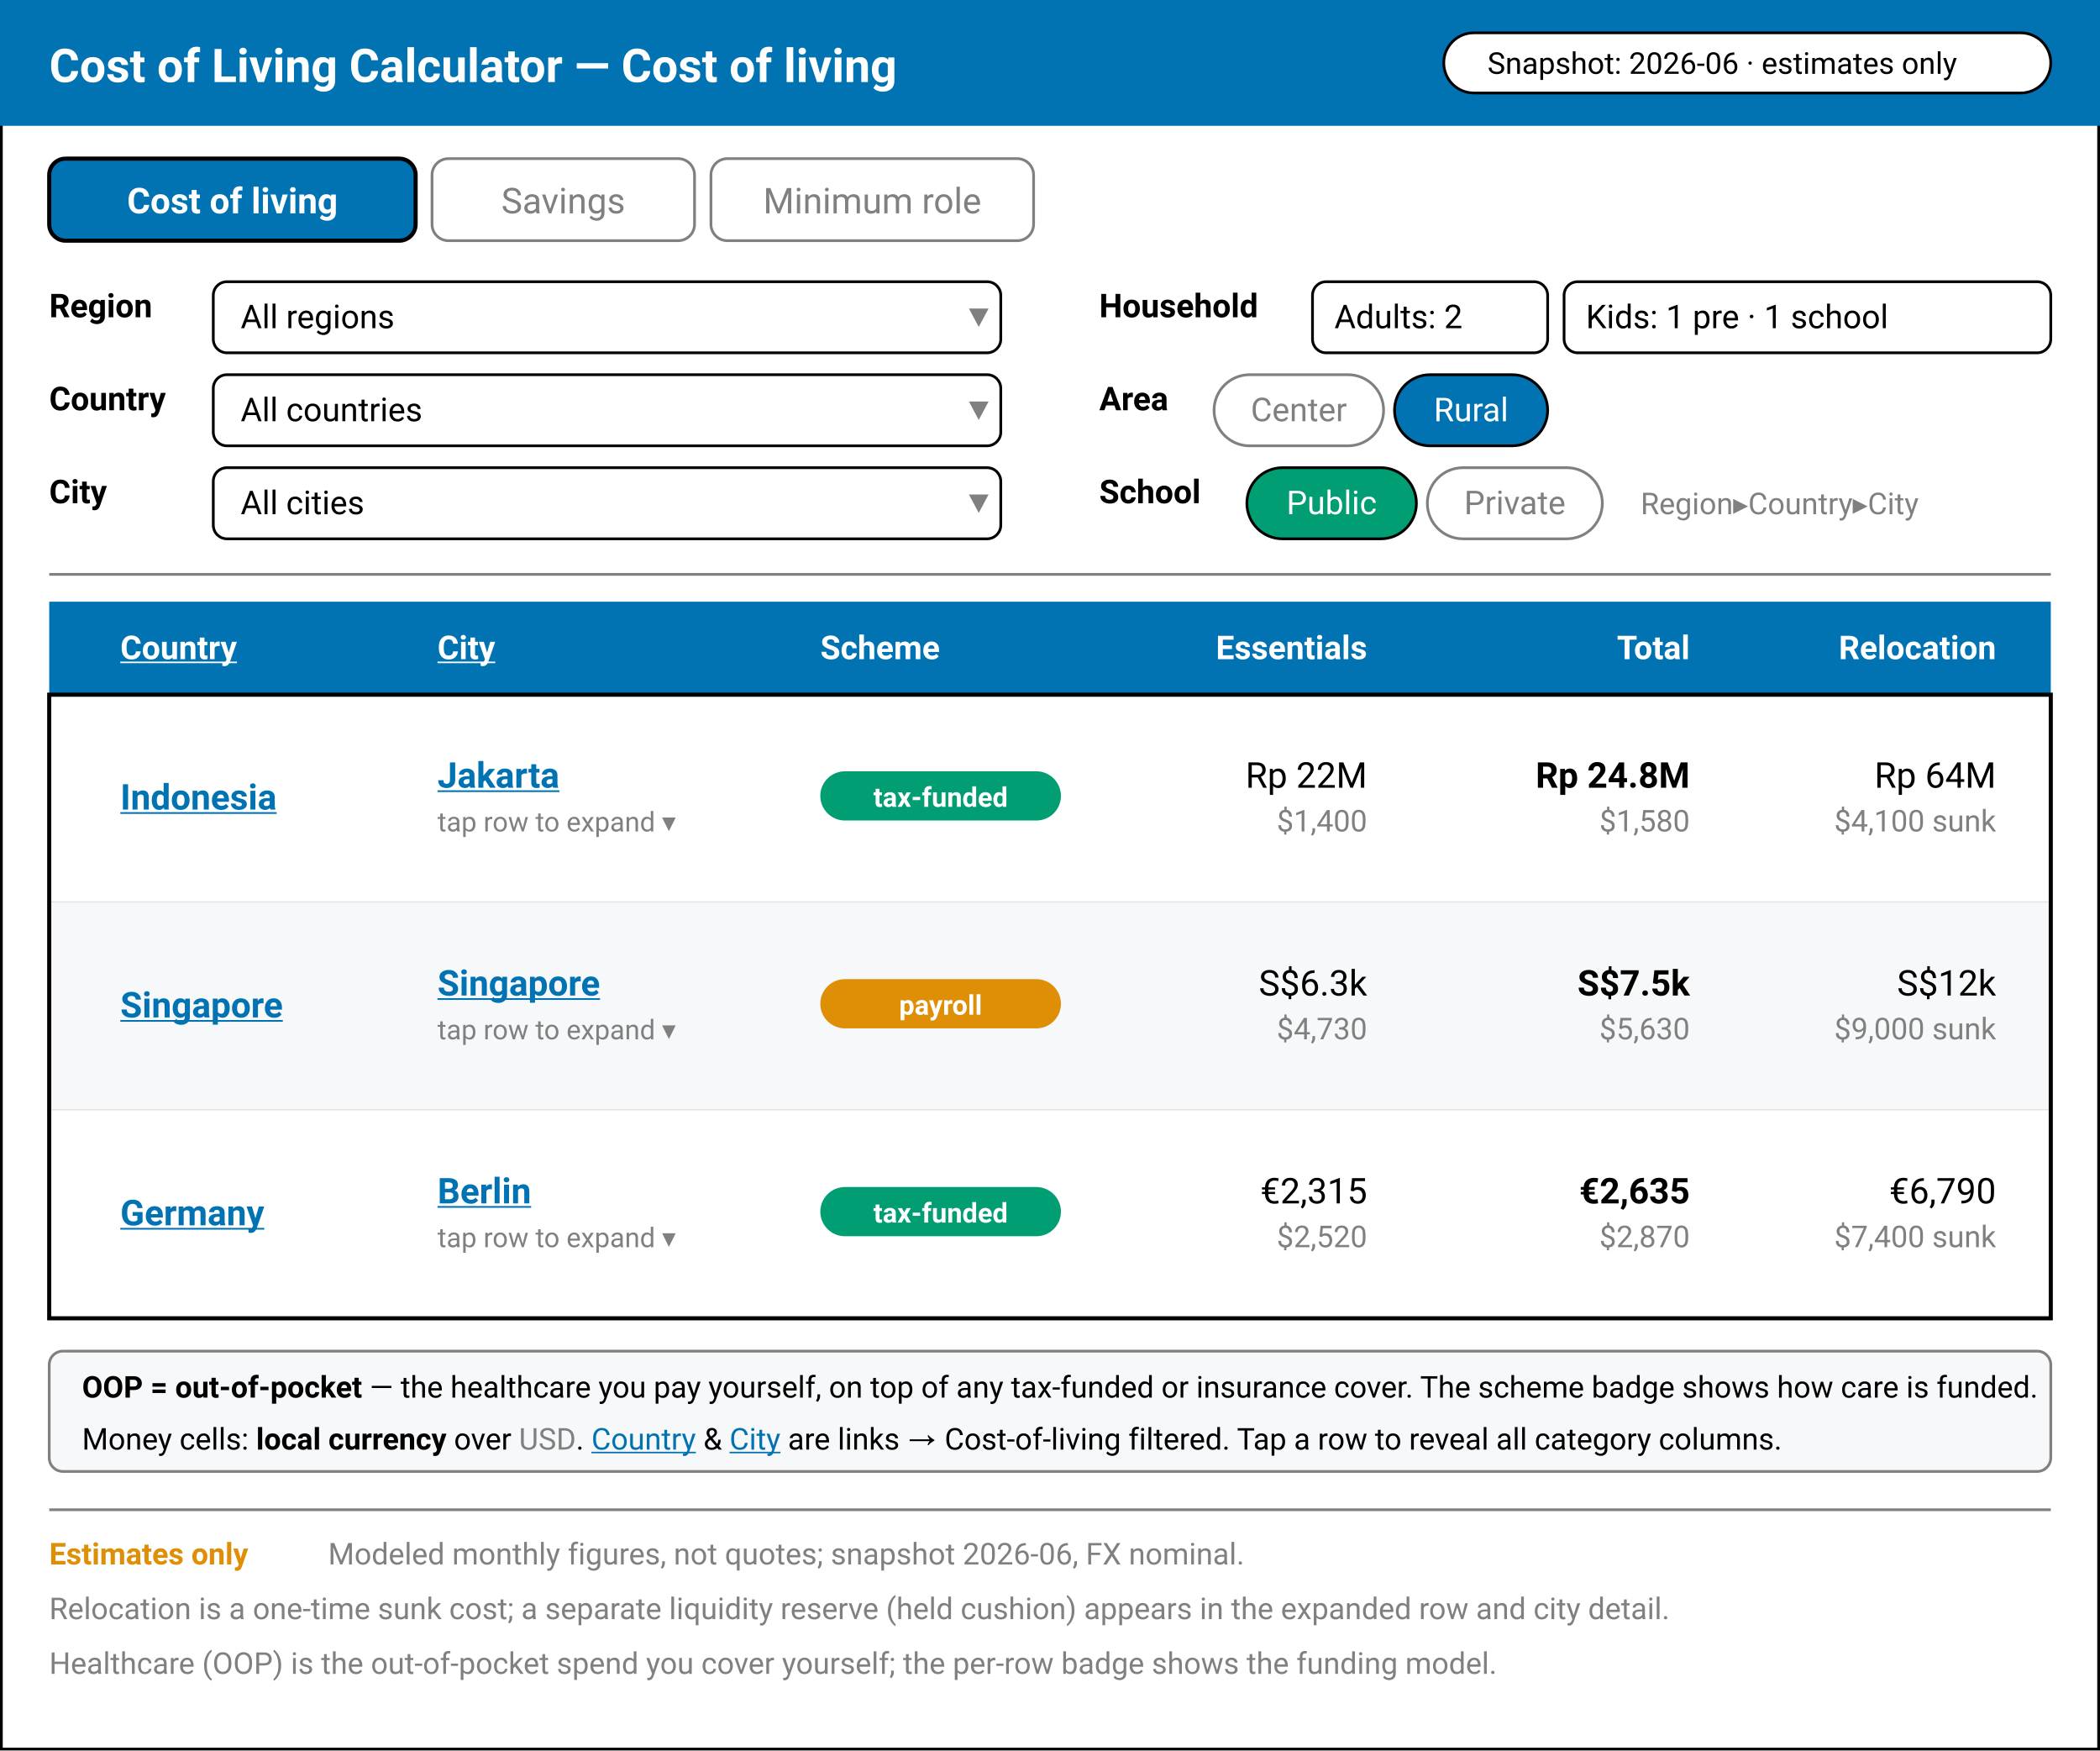
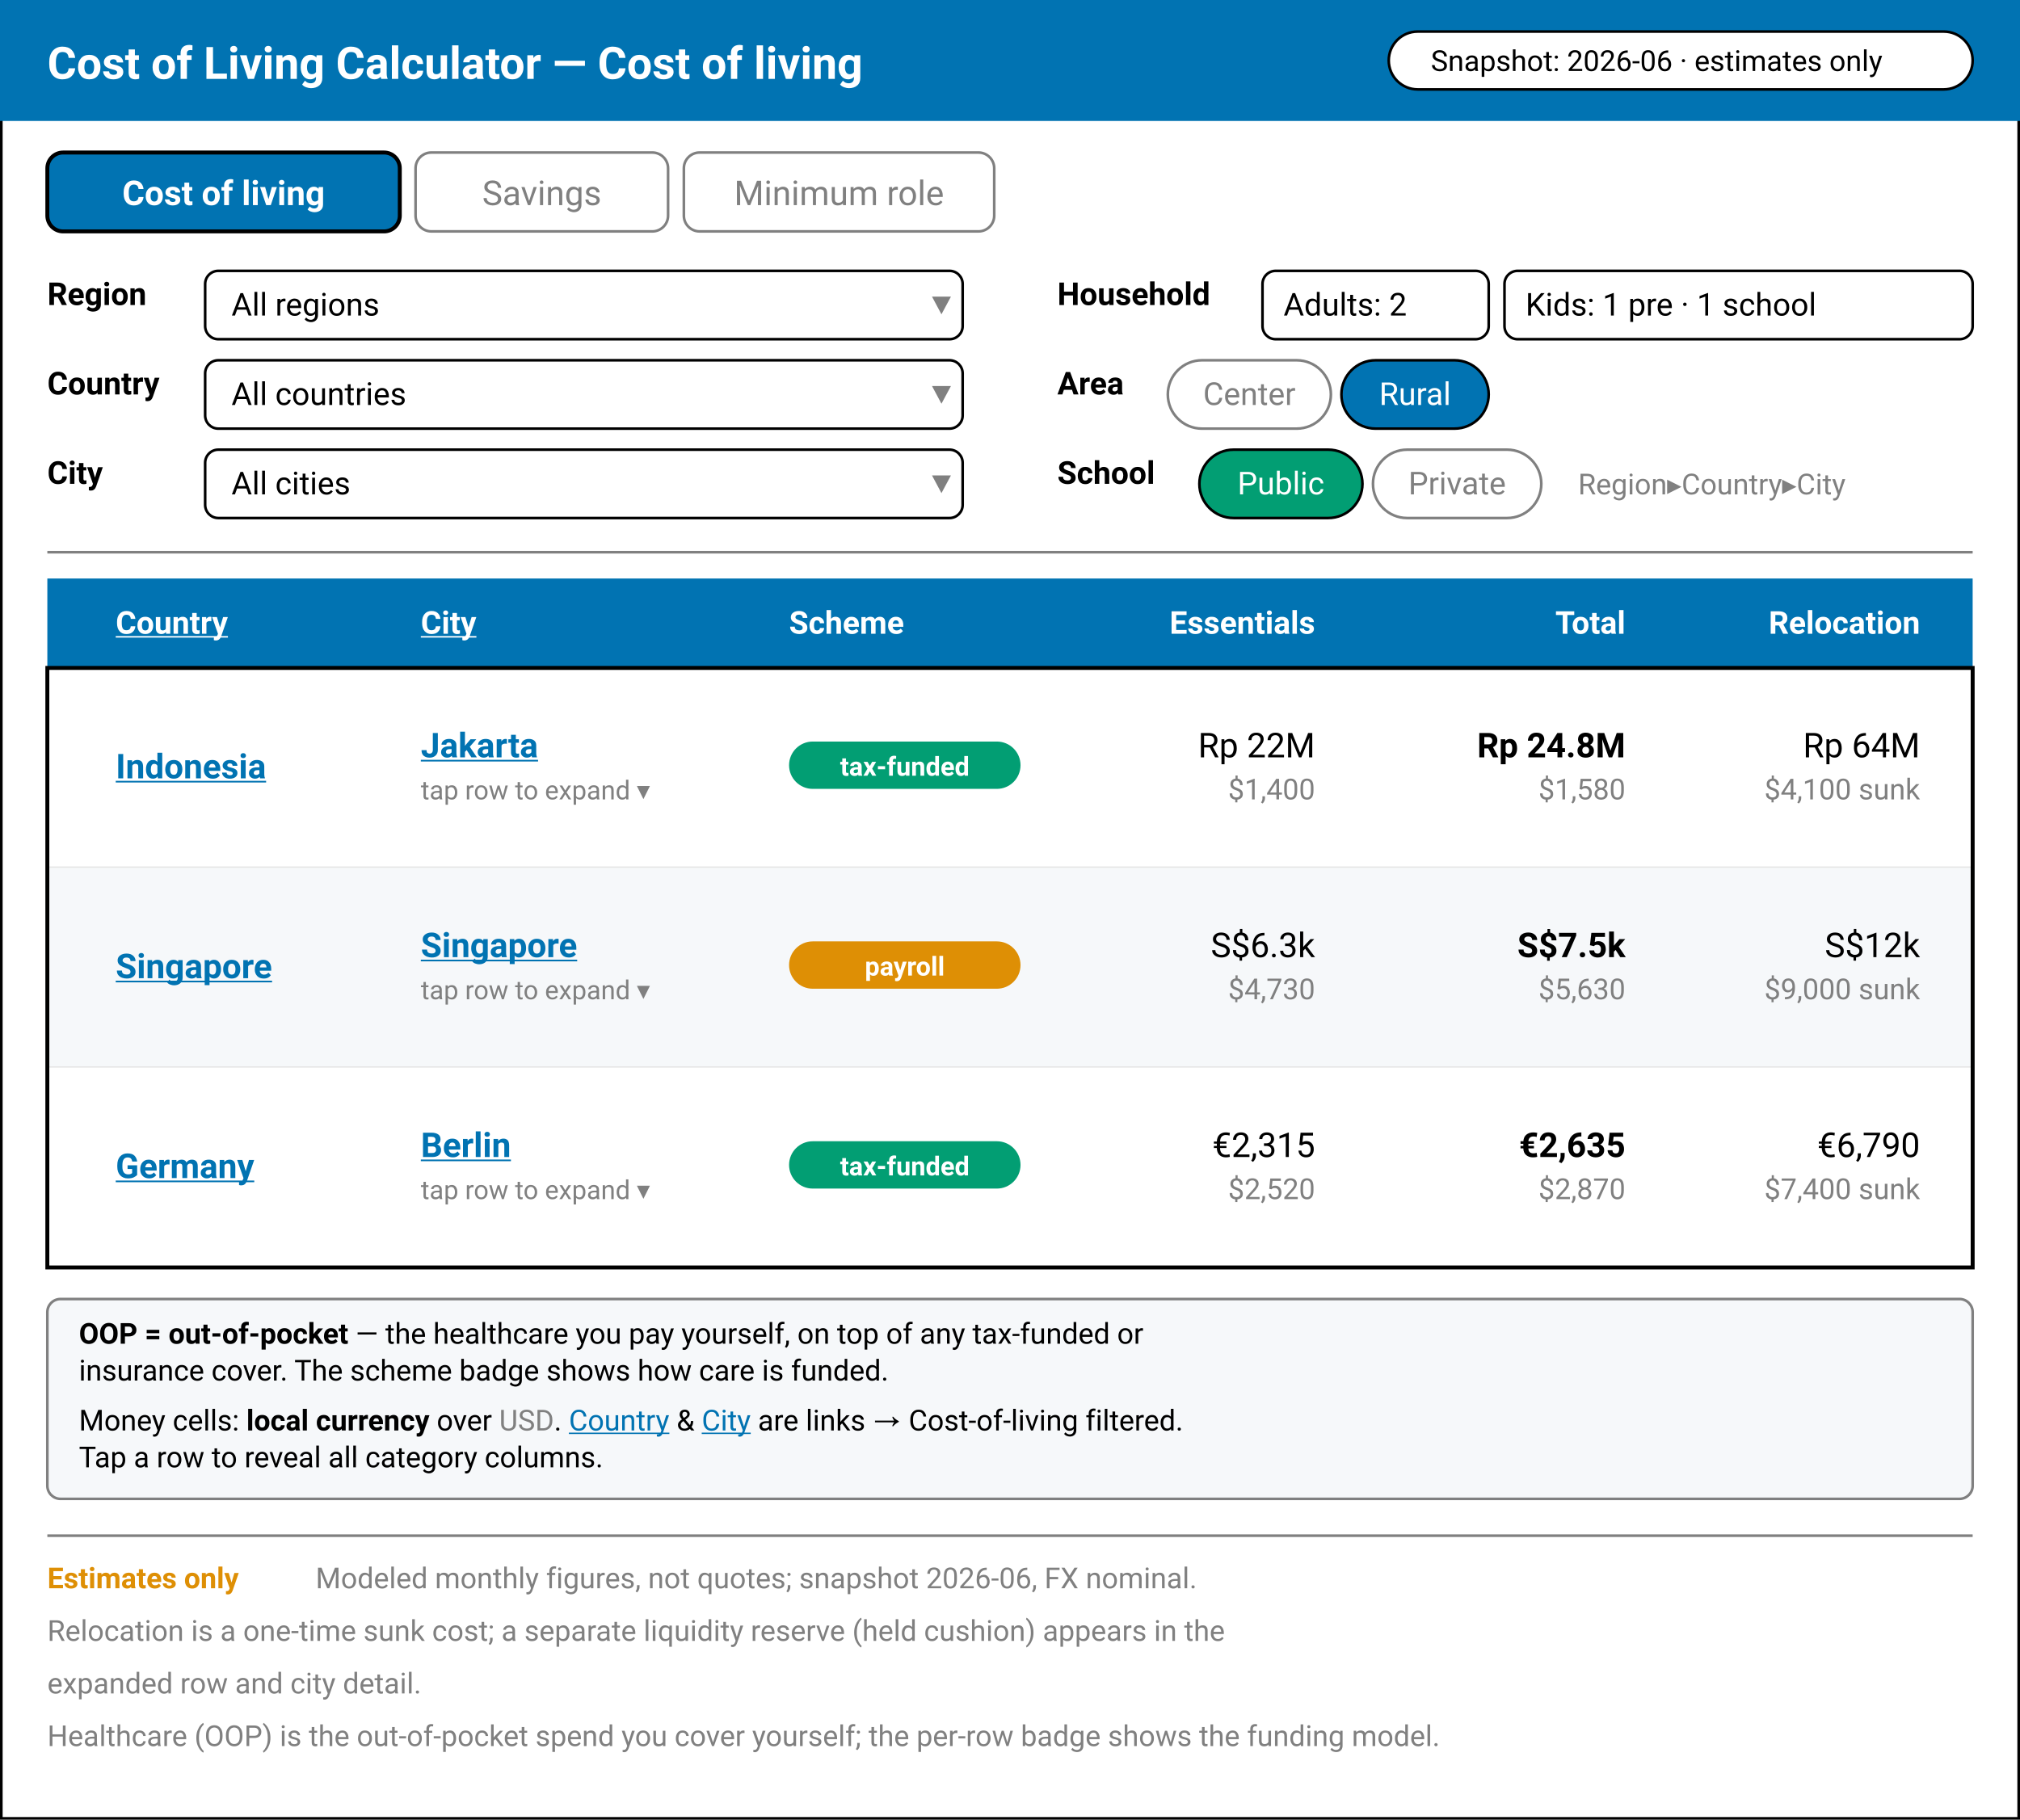
- <svg xmlns="http://www.w3.org/2000/svg" width="768" height="640" viewBox="0 0 768 640" font-family="-apple-system, Segoe UI, Roboto, Helvetica, Arial, sans-serif">
-   <rect x="0" y="0" width="768" height="640" fill="#FFFFFF" />
-   <rect x="0.5" y="0.5" width="767" height="639" fill="none" stroke="#000000" stroke-width="1" />
+ <svg xmlns="http://www.w3.org/2000/svg" width="768" height="692" viewBox="0 0 768 692" font-family="-apple-system, Segoe UI, Roboto, Helvetica, Arial, sans-serif">
+   <rect x="0" y="0" width="768" height="692" fill="#FFFFFF" />
+   <rect x="0.5" y="0.5" width="767" height="691" fill="none" stroke="#000000" stroke-width="1" />
  <rect x="0" y="0" width="768" height="46" fill="#0173B2" />
  <text x="18" y="30" font-size="17" font-weight="700" fill="#FFFFFF">Cost of Living Calculator — Cost of living</text>
  <rect x="528" y="12" width="222" height="22" rx="11" fill="#FFFFFF" stroke="#000000" stroke-width="1" />
  <text x="544" y="27" font-size="11" fill="#000000">Snapshot: 2026-06 · estimates only</text>
  <g font-size="13">
    <rect x="18" y="58" width="134" height="30" rx="6" fill="#0173B2" stroke="#000000" stroke-width="1.5" />
    <text x="85" y="78" text-anchor="middle" font-weight="700" fill="#FFFFFF">Cost of living</text>
    <rect x="158" y="58" width="96" height="30" rx="6" fill="#FFFFFF" stroke="#808080" stroke-width="1" />
    <text x="206" y="78" text-anchor="middle" fill="#808080">Savings</text>
    <rect x="260" y="58" width="118" height="30" rx="6" fill="#FFFFFF" stroke="#808080" stroke-width="1" />
    <text x="319" y="78" text-anchor="middle" fill="#808080">Minimum role</text>
  </g>
  <g font-size="12">
    <text x="18" y="116" font-weight="600" fill="#000000">Region</text>
    <rect x="78" y="103" width="288" height="26" rx="5" fill="#FFFFFF" stroke="#000000" stroke-width="1" />
    <text x="88" y="120" fill="#000000">All regions</text>
    <text x="352" y="120" fill="#808080">▼</text>
    <text x="18" y="150" font-weight="600" fill="#000000">Country</text>
    <rect x="78" y="137" width="288" height="26" rx="5" fill="#FFFFFF" stroke="#000000" stroke-width="1" />
    <text x="88" y="154" fill="#000000">All countries</text>
    <text x="352" y="154" fill="#808080">▼</text>
    <text x="18" y="184" font-weight="600" fill="#000000">City</text>
    <rect x="78" y="171" width="288" height="26" rx="5" fill="#FFFFFF" stroke="#000000" stroke-width="1" />
    <text x="88" y="188" fill="#000000">All cities</text>
    <text x="352" y="188" fill="#808080">▼</text>
    <text x="402" y="116" font-weight="600" fill="#000000">Household</text>
    <rect x="480" y="103" width="86" height="26" rx="5" fill="#FFFFFF" stroke="#000000" stroke-width="1" />
    <text x="488" y="120" fill="#000000">Adults: 2</text>
    <rect x="572" y="103" width="178" height="26" rx="5" fill="#FFFFFF" stroke="#000000" stroke-width="1" />
    <text x="580" y="120" fill="#000000">Kids: 1 pre · 1 school</text>
    <text x="402" y="150" font-weight="600" fill="#000000">Area</text>
    <rect x="444" y="137" width="62" height="26" rx="13" fill="#FFFFFF" stroke="#808080" stroke-width="1" />
    <text x="475" y="154" text-anchor="middle" fill="#808080">Center</text>
    <rect x="510" y="137" width="56" height="26" rx="13" fill="#0173B2" stroke="#000000" stroke-width="1" />
    <text x="538" y="154" text-anchor="middle" fill="#FFFFFF">Rural</text>
    <text x="402" y="184" font-weight="600" fill="#000000">School</text>
    <rect x="456" y="171" width="62" height="26" rx="13" fill="#029E73" stroke="#000000" stroke-width="1" />
    <text x="487" y="188" text-anchor="middle" fill="#FFFFFF">Public</text>
    <rect x="522" y="171" width="64" height="26" rx="13" fill="#FFFFFF" stroke="#808080" stroke-width="1" />
    <text x="554" y="188" text-anchor="middle" fill="#808080">Private</text>
    <text x="600" y="188" font-size="11" fill="#808080">Region▸Country▸City</text>
  </g>
  <line x1="18" y1="210" x2="750" y2="210" stroke="#808080" stroke-width="1" />
  <rect x="18" y="220" width="732" height="34" fill="#0173B2" />
  <g font-size="12" fill="#FFFFFF" font-weight="700">
    <text x="44" y="241" text-decoration="underline">Country</text>
    <text x="160" y="241" text-decoration="underline">City</text>
    <text x="300" y="241">Scheme</text>
    <text x="500" y="241" text-anchor="end">Essentials</text>
    <text x="618" y="241" text-anchor="end">Total</text>
    <text x="730" y="241" text-anchor="end">Relocation</text>
  </g>
  <rect x="18" y="254" width="732" height="76" fill="#FFFFFF" />
  <g font-size="13">
    <text x="44" y="296" fill="#0173B2" text-decoration="underline" font-weight="600">Indonesia</text>
    <text x="160" y="288" fill="#0173B2" text-decoration="underline" font-weight="600">Jakarta</text>
    <text x="160" y="304" font-size="10" fill="#808080">tap row to expand ▾</text>
    <rect x="300" y="282" width="88" height="18" rx="9" fill="#029E73" />
    <text x="344" y="295" font-size="10" fill="#FFFFFF" text-anchor="middle" font-weight="700">tax-funded</text>
    <text x="500" y="288" text-anchor="end" fill="#000000">Rp 22M</text>
    <text x="500" y="304" text-anchor="end" font-size="11" fill="#808080">$1,400</text>
    <text x="618" y="288" text-anchor="end" fill="#000000" font-weight="700">Rp 24.8M</text>
    <text x="618" y="304" text-anchor="end" font-size="11" fill="#808080">$1,580</text>
    <text x="730" y="288" text-anchor="end" fill="#000000">Rp 64M</text>
    <text x="730" y="304" text-anchor="end" font-size="11" fill="#808080">$4,100 sunk</text>
  </g>
  <line x1="18" y1="330" x2="750" y2="330" stroke="#E5E5E5" stroke-width="1" />
  <rect x="18" y="330" width="732" height="76" fill="#F6F8FA" />
  <g font-size="13">
    <text x="44" y="372" fill="#0173B2" text-decoration="underline" font-weight="600">Singapore</text>
    <text x="160" y="364" fill="#0173B2" text-decoration="underline" font-weight="600">Singapore</text>
    <text x="160" y="380" font-size="10" fill="#808080">tap row to expand ▾</text>
    <rect x="300" y="358" width="88" height="18" rx="9" fill="#DE8F05" />
    <text x="344" y="371" font-size="10" fill="#FFFFFF" text-anchor="middle" font-weight="700">payroll</text>
    <text x="500" y="364" text-anchor="end" fill="#000000">S$6.3k</text>
    <text x="500" y="380" text-anchor="end" font-size="11" fill="#808080">$4,730</text>
    <text x="618" y="364" text-anchor="end" fill="#000000" font-weight="700">S$7.5k</text>
    <text x="618" y="380" text-anchor="end" font-size="11" fill="#808080">$5,630</text>
    <text x="730" y="364" text-anchor="end" fill="#000000">S$12k</text>
    <text x="730" y="380" text-anchor="end" font-size="11" fill="#808080">$9,000 sunk</text>
  </g>
  <line x1="18" y1="406" x2="750" y2="406" stroke="#E5E5E5" stroke-width="1" />
  <rect x="18" y="406" width="732" height="76" fill="#FFFFFF" />
  <g font-size="13">
    <text x="44" y="448" fill="#0173B2" text-decoration="underline" font-weight="600">Germany</text>
    <text x="160" y="440" fill="#0173B2" text-decoration="underline" font-weight="600">Berlin</text>
    <text x="160" y="456" font-size="10" fill="#808080">tap row to expand ▾</text>
    <rect x="300" y="434" width="88" height="18" rx="9" fill="#029E73" />
    <text x="344" y="447" font-size="10" fill="#FFFFFF" text-anchor="middle" font-weight="700">tax-funded</text>
    <text x="500" y="440" text-anchor="end" fill="#000000">€2,315</text>
    <text x="500" y="456" text-anchor="end" font-size="11" fill="#808080">$2,520</text>
    <text x="618" y="440" text-anchor="end" fill="#000000" font-weight="700">€2,635</text>
    <text x="618" y="456" text-anchor="end" font-size="11" fill="#808080">$2,870</text>
    <text x="730" y="440" text-anchor="end" fill="#000000">€6,790</text>
    <text x="730" y="456" text-anchor="end" font-size="11" fill="#808080">$7,400 sunk</text>
  </g>
  <rect x="18" y="254" width="732" height="228" fill="none" stroke="#000000" stroke-width="1.5" />
  <g font-size="11">
-     <rect x="18" y="494" width="732" height="44" rx="5" fill="#F6F8FA" stroke="#808080" stroke-width="1" />
+     <rect x="18" y="494" width="732" height="76" rx="5" fill="#F6F8FA" stroke="#808080" stroke-width="1" />
    <text x="30" y="511" fill="#000000">
-       <tspan font-weight="700">OOP = out-of-pocket</tspan> — the healthcare you pay yourself, on top of any tax-funded or insurance cover. The scheme badge shows how care is funded.</text>
-     <text x="30" y="530" fill="#000000">Money cells: <tspan font-weight="700">local currency</tspan> over <tspan fill="#808080">USD</tspan>. <tspan fill="#0173B2" text-decoration="underline">Country</tspan> &amp; <tspan fill="#0173B2" text-decoration="underline">City</tspan> are links → Cost-of-living filtered. Tap a row to reveal all category columns.</text>
+       <tspan font-weight="700">OOP = out-of-pocket</tspan> — the healthcare you pay yourself, on top of any tax-funded or</text>
+     <text x="30" y="525" fill="#000000">insurance cover. The scheme badge shows how care is funded.</text>
+     <text x="30" y="544" fill="#000000">Money cells: <tspan font-weight="700">local currency</tspan> over <tspan fill="#808080">USD</tspan>. <tspan fill="#0173B2" text-decoration="underline">Country</tspan> &amp; <tspan fill="#0173B2" text-decoration="underline">City</tspan> are links → Cost-of-living filtered.</text>
+     <text x="30" y="558" fill="#000000">Tap a row to reveal all category columns.</text>
  </g>
-   <line x1="18" y1="552" x2="750" y2="552" stroke="#808080" stroke-width="1" />
+   <line x1="18" y1="584" x2="750" y2="584" stroke="#808080" stroke-width="1" />
  <g font-size="11" fill="#808080">
-     <text x="18" y="572" font-weight="700" fill="#DE8F05">Estimates only</text>
-     <text x="120" y="572">Modeled monthly figures, not quotes; snapshot 2026-06, FX nominal.</text>
-     <text x="18" y="592">Relocation is a one-time sunk cost; a separate liquidity reserve (held cushion) appears in the expanded row and city detail.</text>
-     <text x="18" y="612">Healthcare (OOP) is the out-of-pocket spend you cover yourself; the per-row badge shows the funding model.</text>
+     <text x="18" y="604" font-weight="700" fill="#DE8F05">Estimates only</text>
+     <text x="120" y="604">Modeled monthly figures, not quotes; snapshot 2026-06, FX nominal.</text>
+     <text x="18" y="624">Relocation is a one-time sunk cost; a separate liquidity reserve (held cushion) appears in the</text>
+     <text x="18" y="644">expanded row and city detail.</text>
+     <text x="18" y="664">Healthcare (OOP) is the out-of-pocket spend you cover yourself; the per-row badge shows the funding model.</text>
  </g>
</svg>
